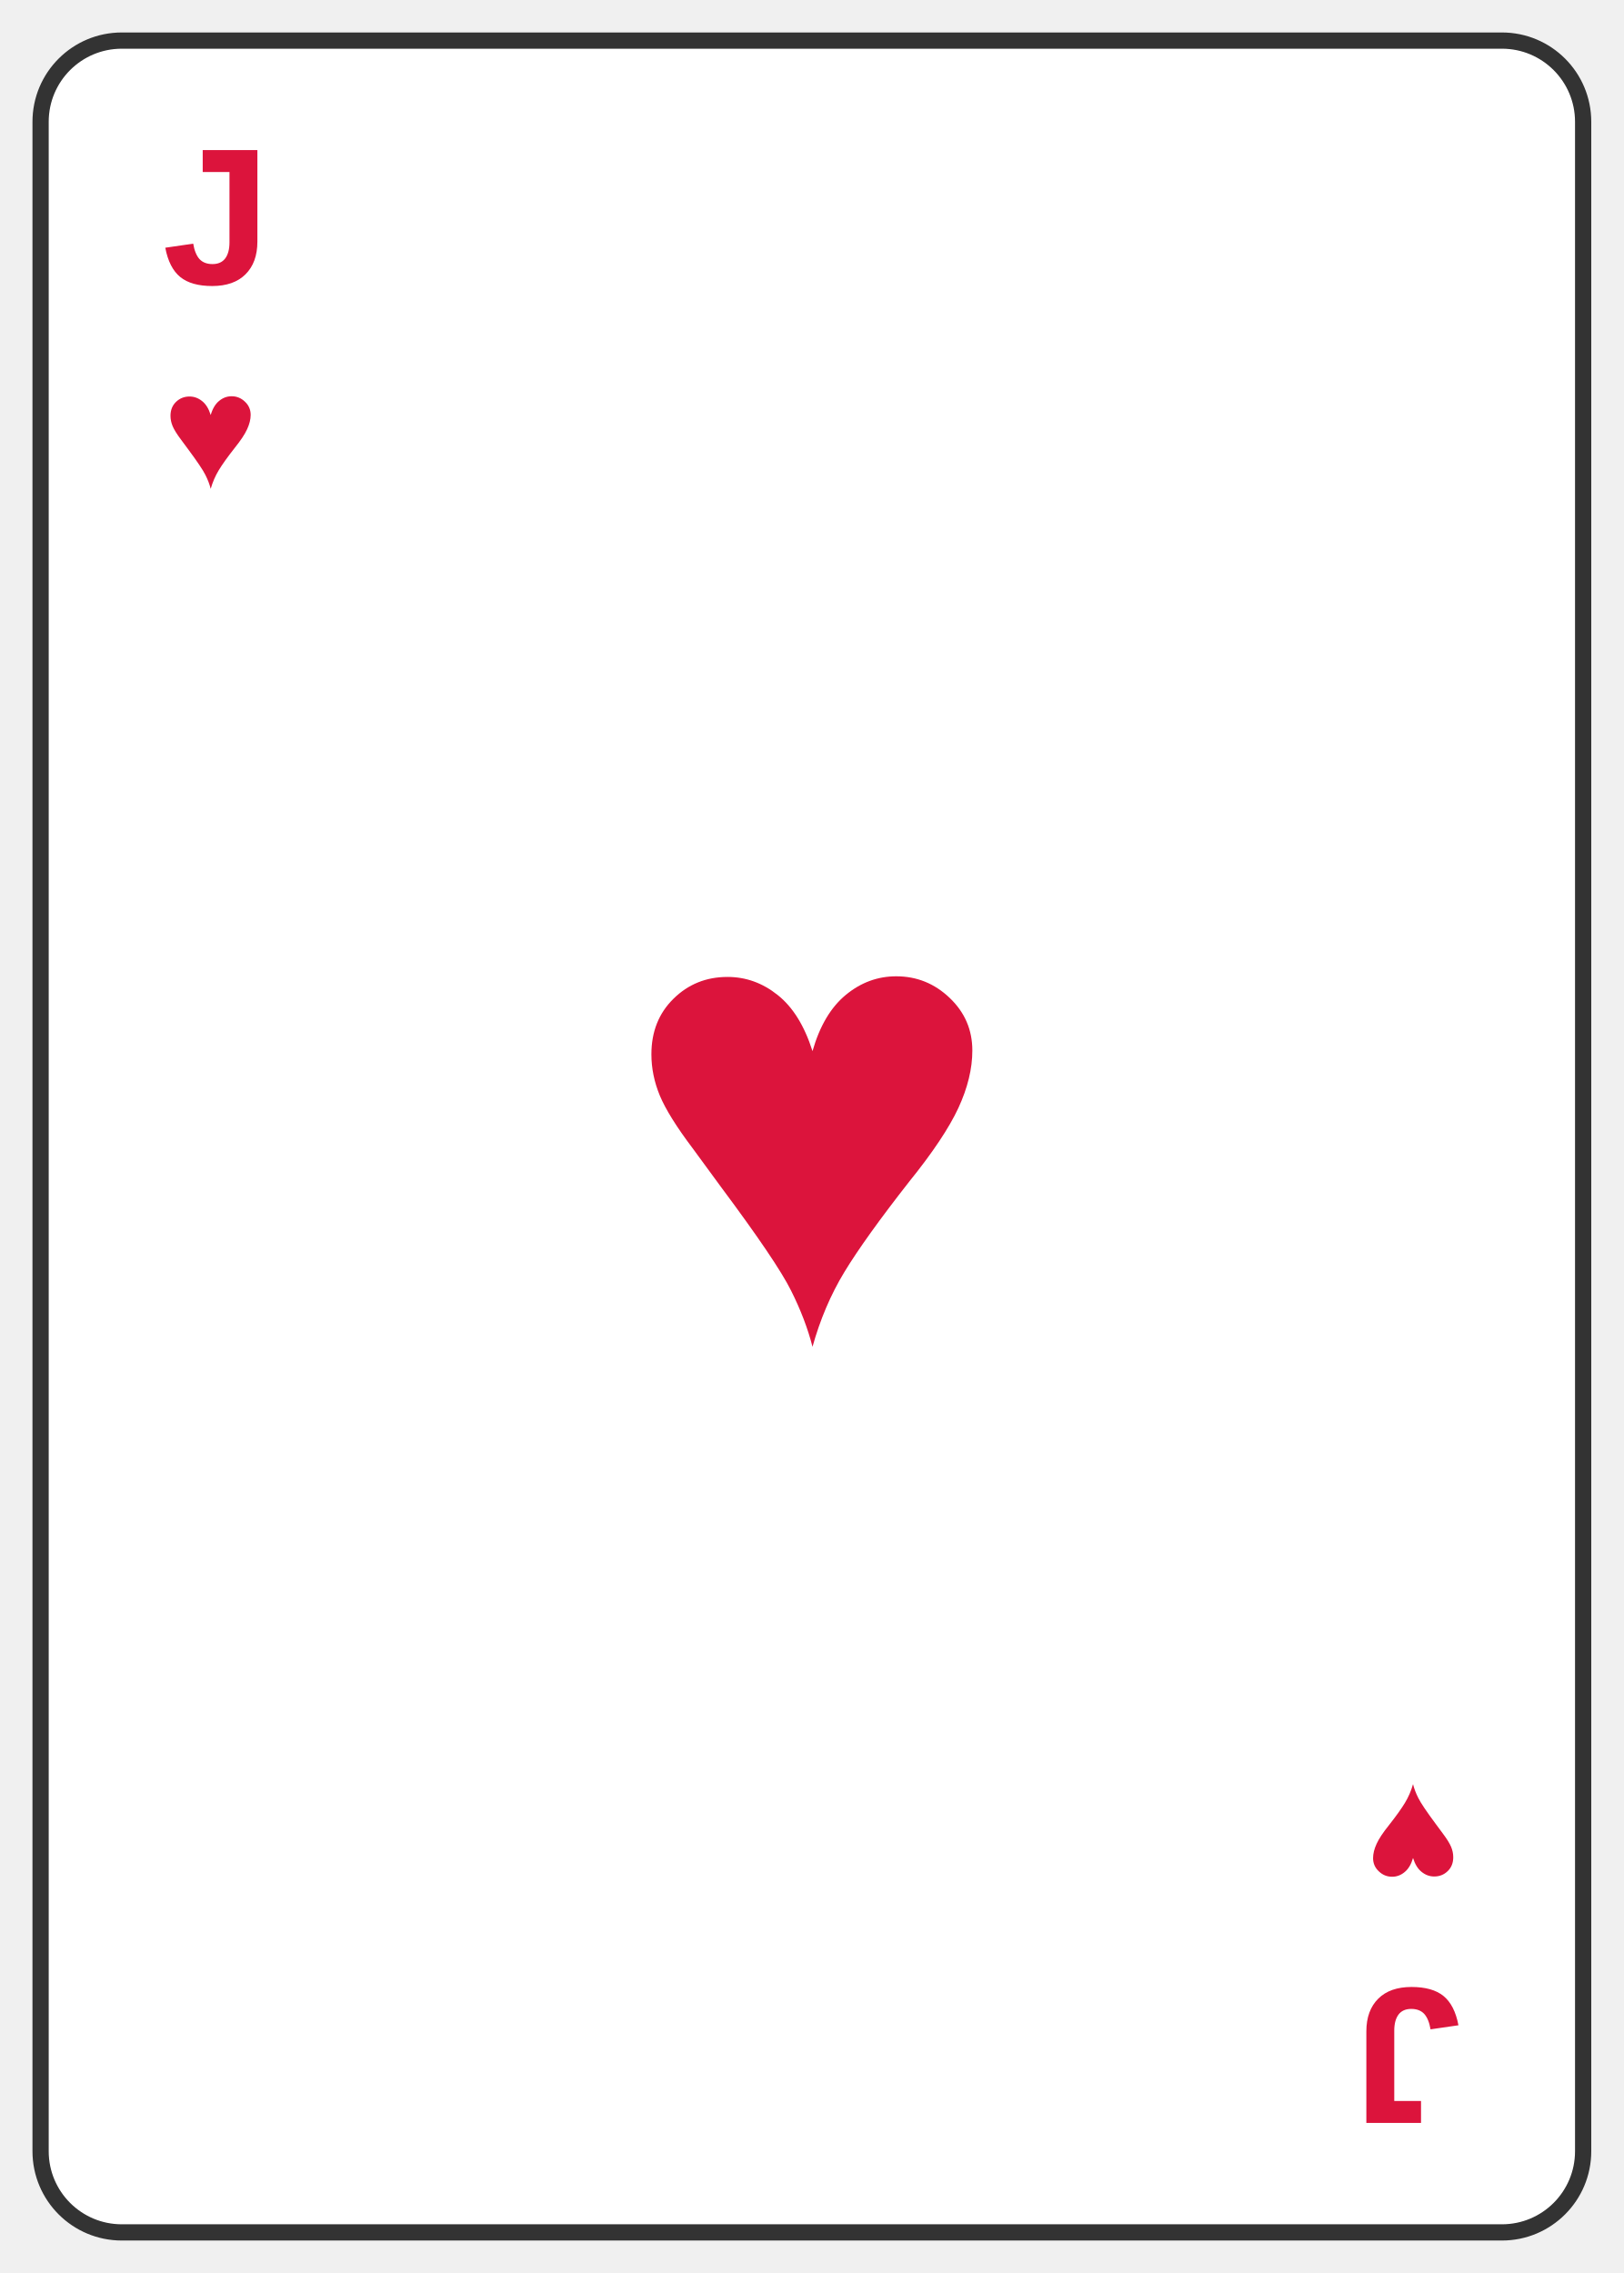
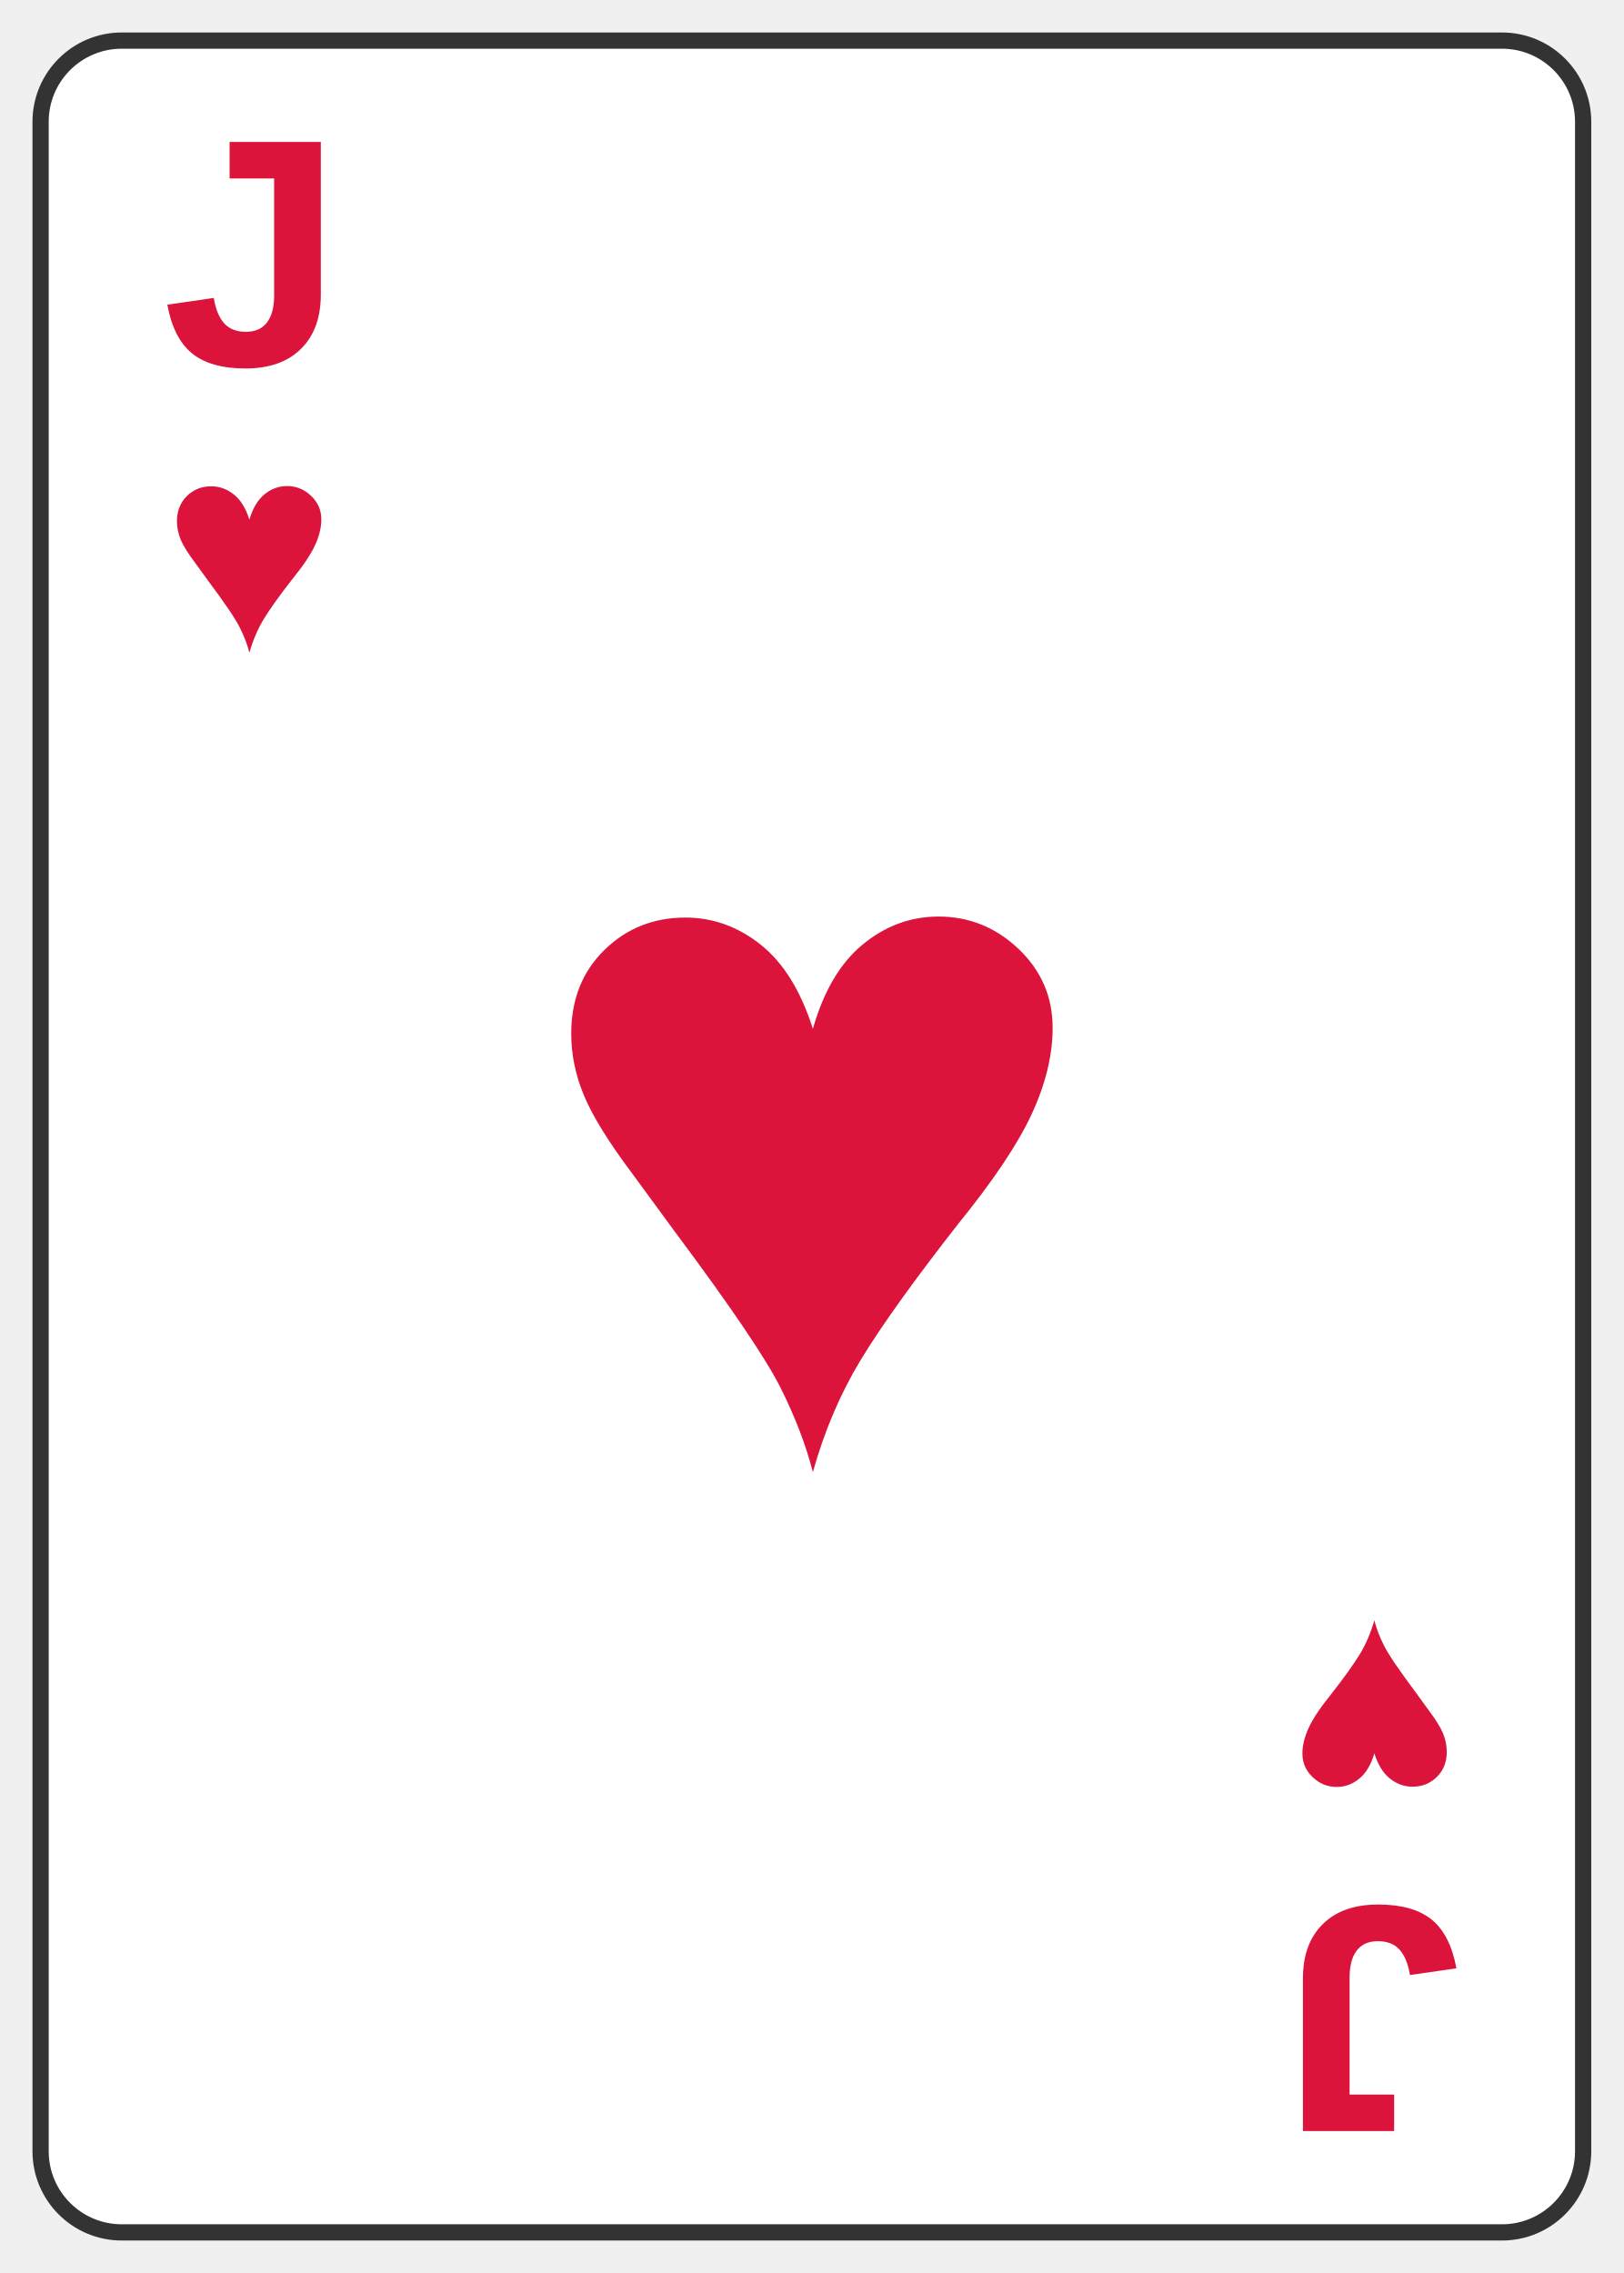
<svg xmlns="http://www.w3.org/2000/svg" width="200" height="280" viewBox="0 0 200 280">
  <rect x="5" y="5" width="190" height="270" rx="10" fill="#ffffff" stroke="#333333" stroke-width="2" />
-   <text x="20" y="35" font-family="Arial, sans-serif" font-size="24" font-weight="bold" fill="#DC143C">J</text>
-   <text x="20" y="60" font-family="Arial, sans-serif" font-size="20" fill="#DC143C">♥</text>
+   <text x="20" y="45" font-family="Arial, sans-serif" font-size="40" font-weight="bold" fill="#DC143C">J</text>
+   <text x="20" y="80" font-family="Arial, sans-serif" font-size="36" fill="#DC143C">♥</text>
  <g transform="rotate(180, 100, 140)">
-     <text x="20" y="35" font-family="Arial, sans-serif" font-size="24" font-weight="bold" fill="#DC143C">J</text>
-     <text x="20" y="60" font-family="Arial, sans-serif" font-size="20" fill="#DC143C">♥</text>
+     <text x="20" y="45" font-family="Arial, sans-serif" font-size="40" font-weight="bold" fill="#DC143C">J</text>
+     <text x="20" y="80" font-family="Arial, sans-serif" font-size="36" fill="#DC143C">♥</text>
  </g>
-   <text x="100" y="165" font-family="Arial, sans-serif" font-size="80" fill="#DC143C" text-anchor="middle">♥</text>
+   <text x="100" y="180" font-family="Arial, sans-serif" font-size="120" fill="#DC143C" text-anchor="middle">♥</text>
</svg>
